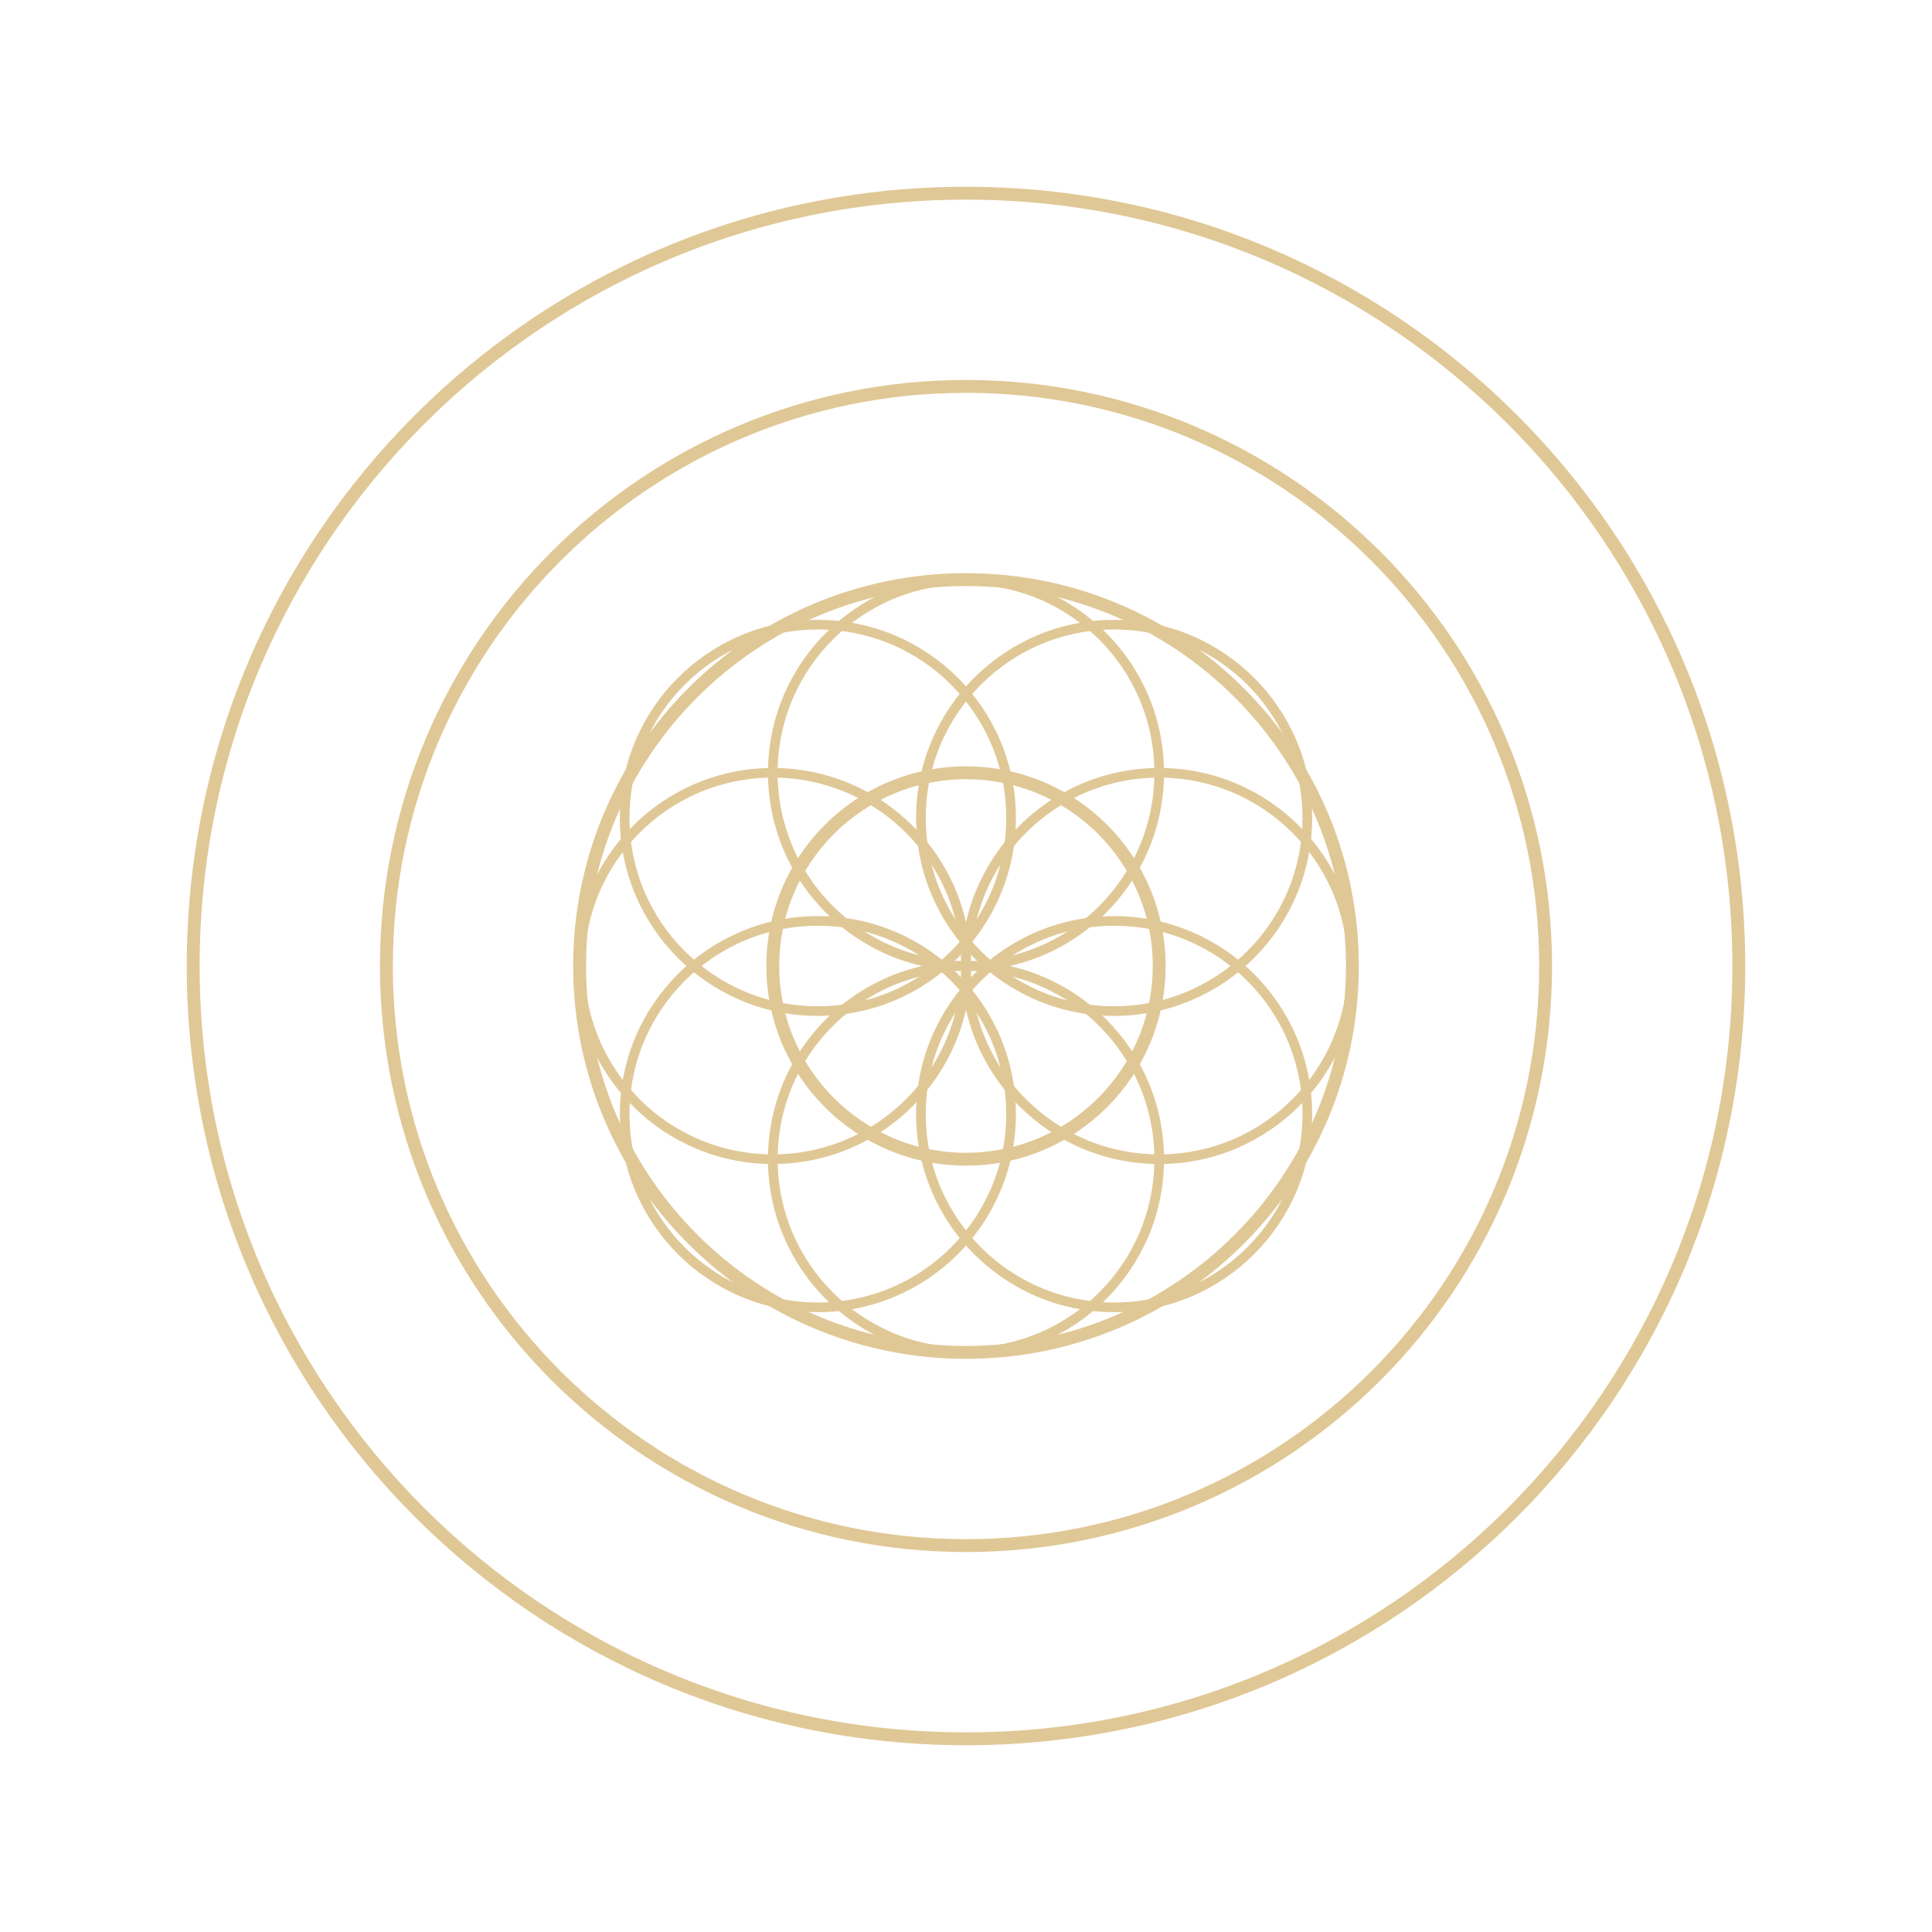
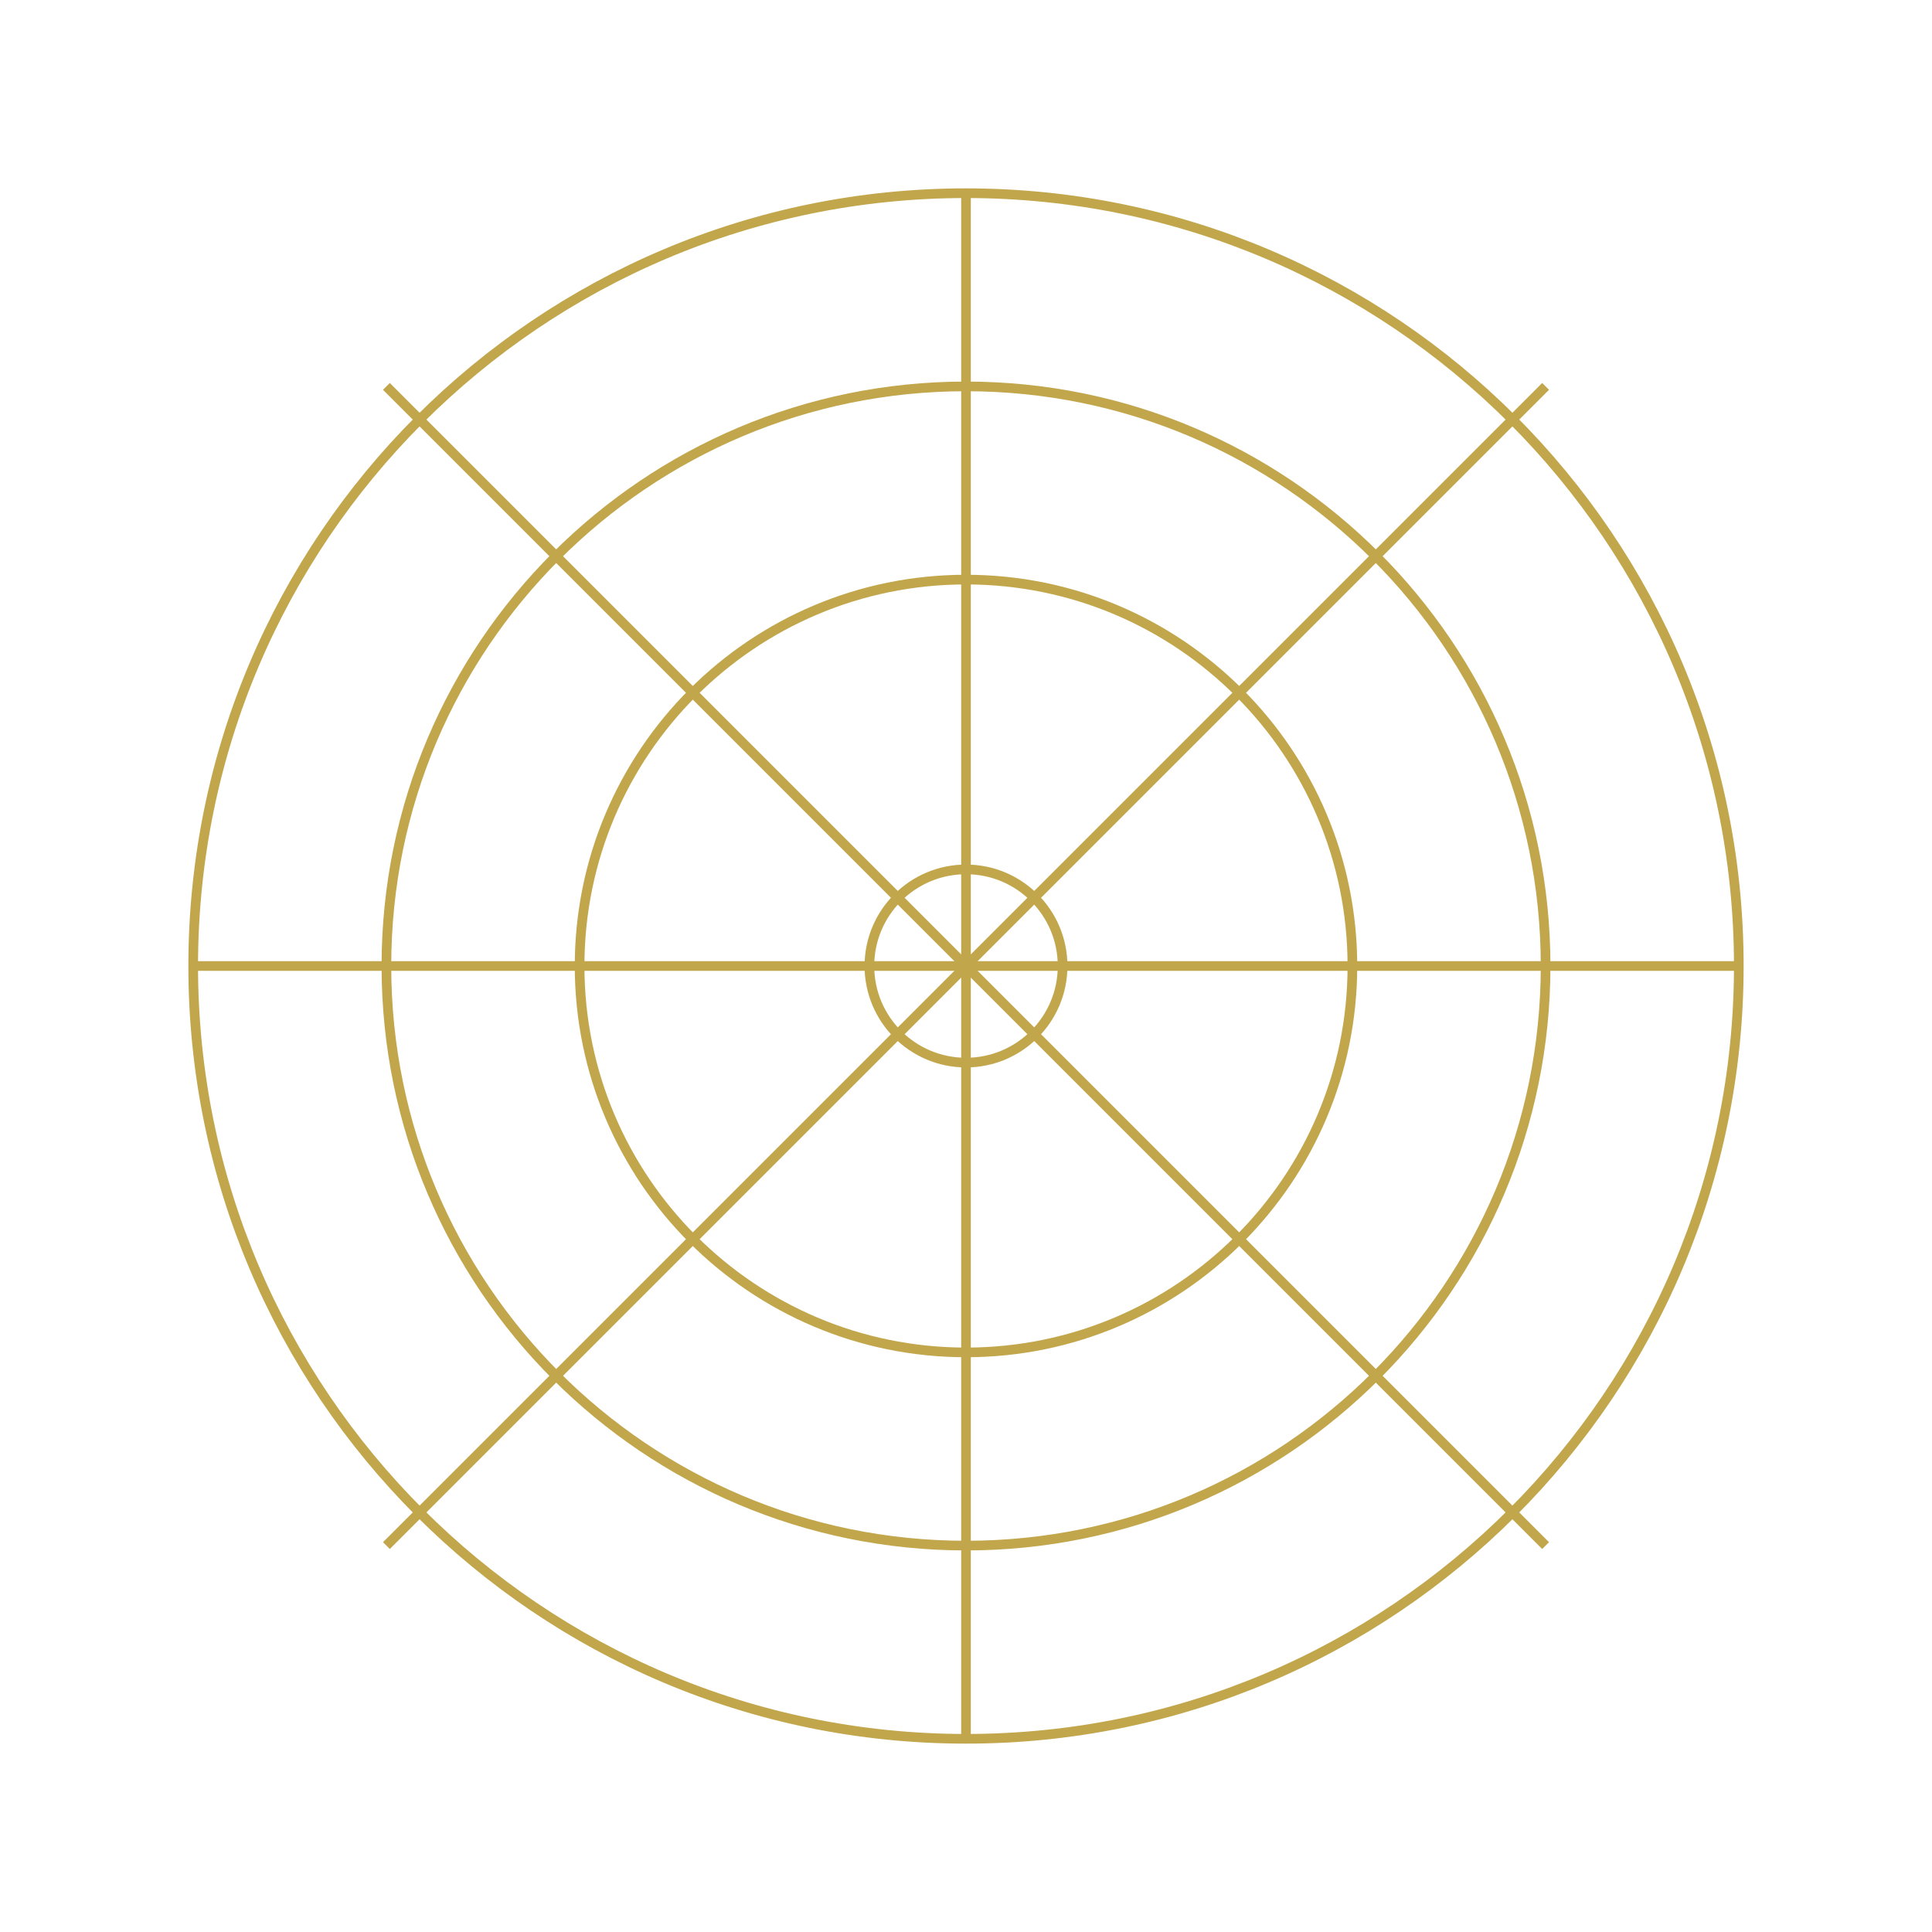
- <svg xmlns="http://www.w3.org/2000/svg" width="300" height="300" viewBox="0 0 300 300" fill="none">
-   <g opacity="0.5">
-     <circle cx="150" cy="150" r="120" stroke="#C1912E" stroke-width="2" />
-     <circle cx="150" cy="150" r="90" stroke="#C1912E" stroke-width="2" />
-     <circle cx="150" cy="150" r="60" stroke="#C1912E" stroke-width="2" />
-     <circle cx="150" cy="150" r="30" stroke="#C1912E" stroke-width="2" />
-     <circle cx="180" cy="150" r="30" stroke="#C1912E" stroke-width="1.5" />
-     <circle cx="120" cy="150" r="30" stroke="#C1912E" stroke-width="1.5" />
-     <circle cx="150" cy="180" r="30" stroke="#C1912E" stroke-width="1.5" />
-     <circle cx="150" cy="120" r="30" stroke="#C1912E" stroke-width="1.5" />
-     <circle cx="173" cy="173" r="30" stroke="#C1912E" stroke-width="1.5" />
-     <circle cx="127" cy="127" r="30" stroke="#C1912E" stroke-width="1.5" />
-     <circle cx="173" cy="127" r="30" stroke="#C1912E" stroke-width="1.5" />
-     <circle cx="127" cy="173" r="30" stroke="#C1912E" stroke-width="1.5" />
-   </g>
+ <svg xmlns="http://www.w3.org/2000/svg" width="100" height="100" viewBox="0 0 100 100">
+   <circle cx="50" cy="50" r="40" fill="none" stroke="#c2a64b" stroke-width="0.5" />
+   <circle cx="50" cy="50" r="30" fill="none" stroke="#c2a64b" stroke-width="0.5" />
+   <circle cx="50" cy="50" r="20" fill="none" stroke="#c2a64b" stroke-width="0.5" />
+   <line x1="10" y1="50" x2="90" y2="50" stroke="#c2a64b" stroke-width="0.5" />
+   <line x1="50" y1="10" x2="50" y2="90" stroke="#c2a64b" stroke-width="0.5" />
+   <line x1="20" y1="20" x2="80" y2="80" stroke="#c2a64b" stroke-width="0.5" />
+   <line x1="20" y1="80" x2="80" y2="20" stroke="#c2a64b" stroke-width="0.5" />
+   <circle cx="50" cy="50" r="5" fill="none" stroke="#c2a64b" stroke-width="0.5" />
</svg>
